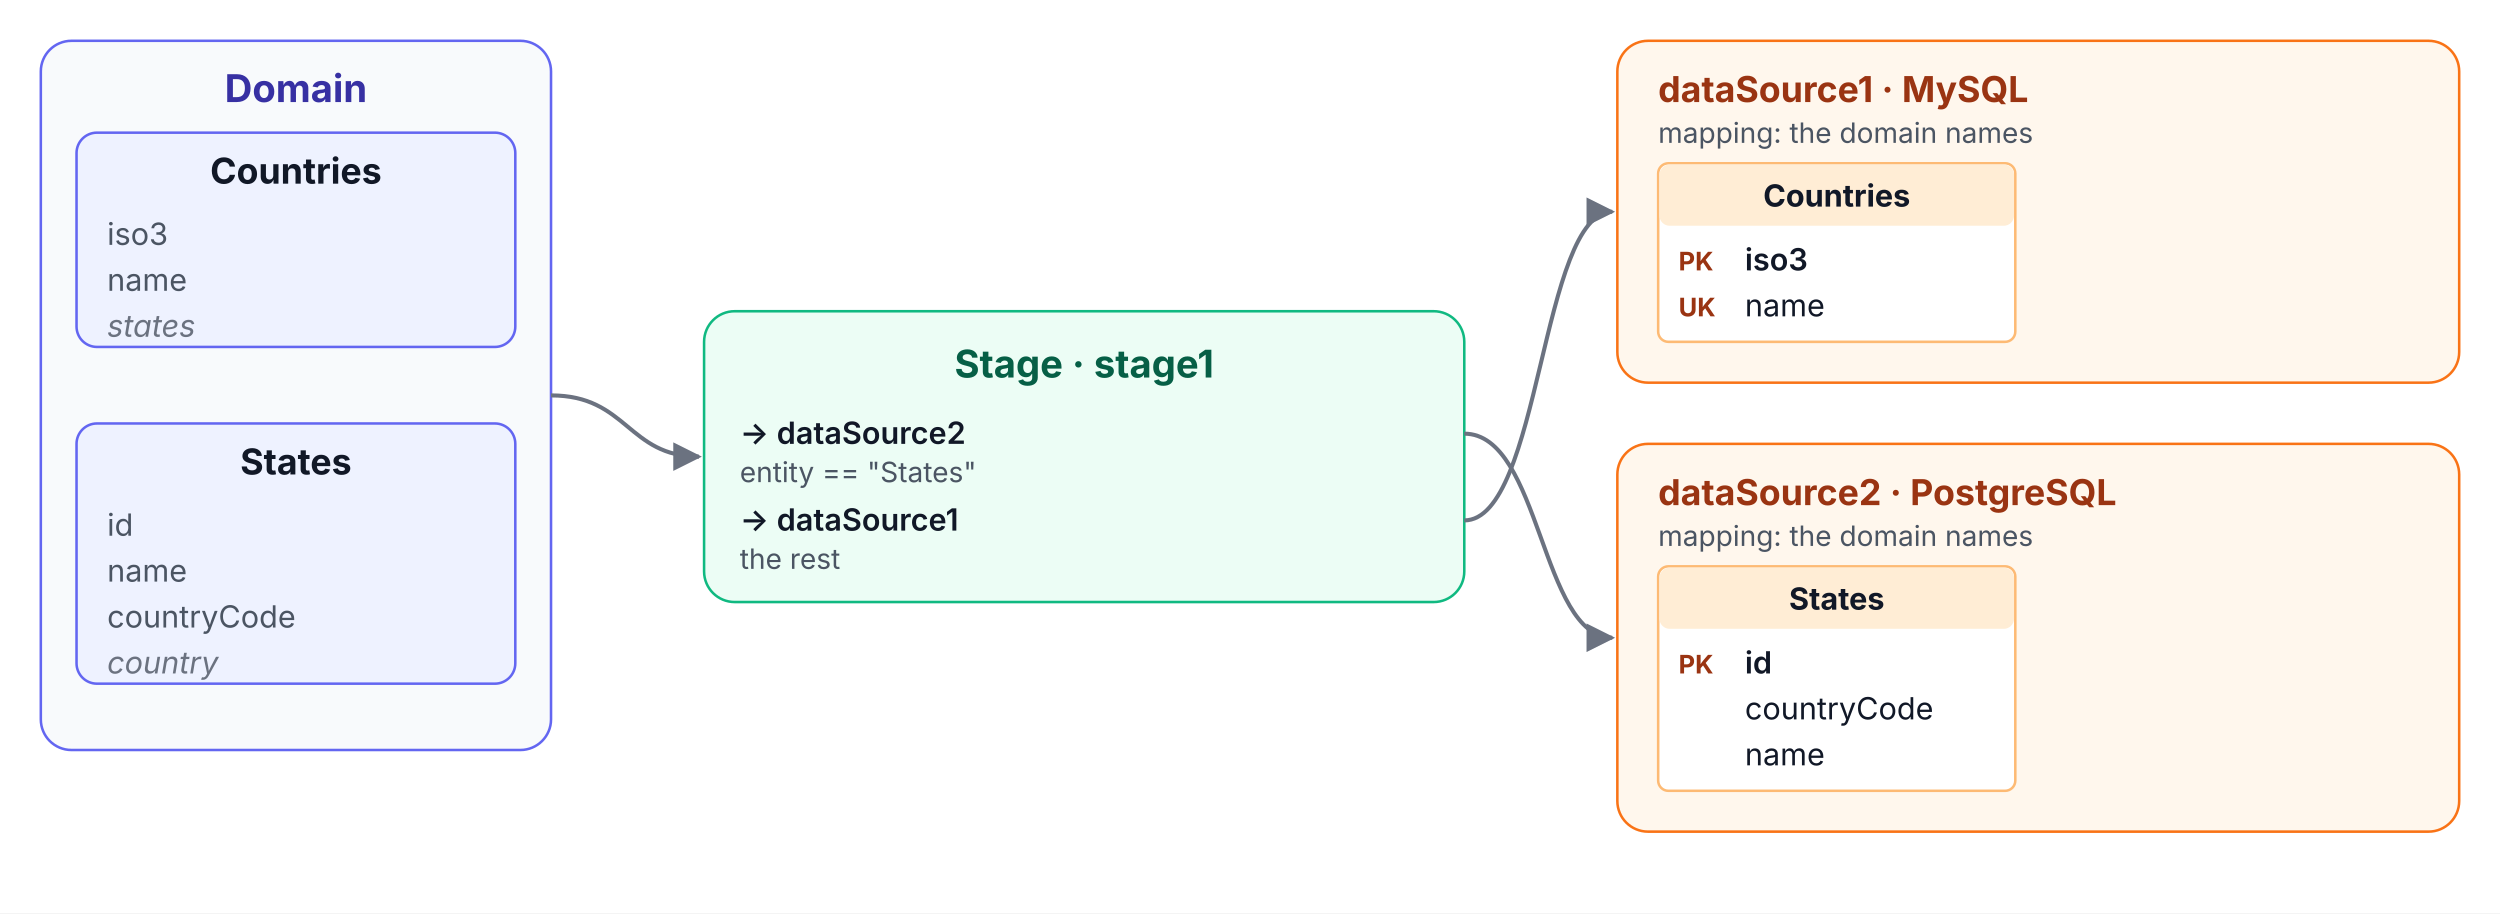
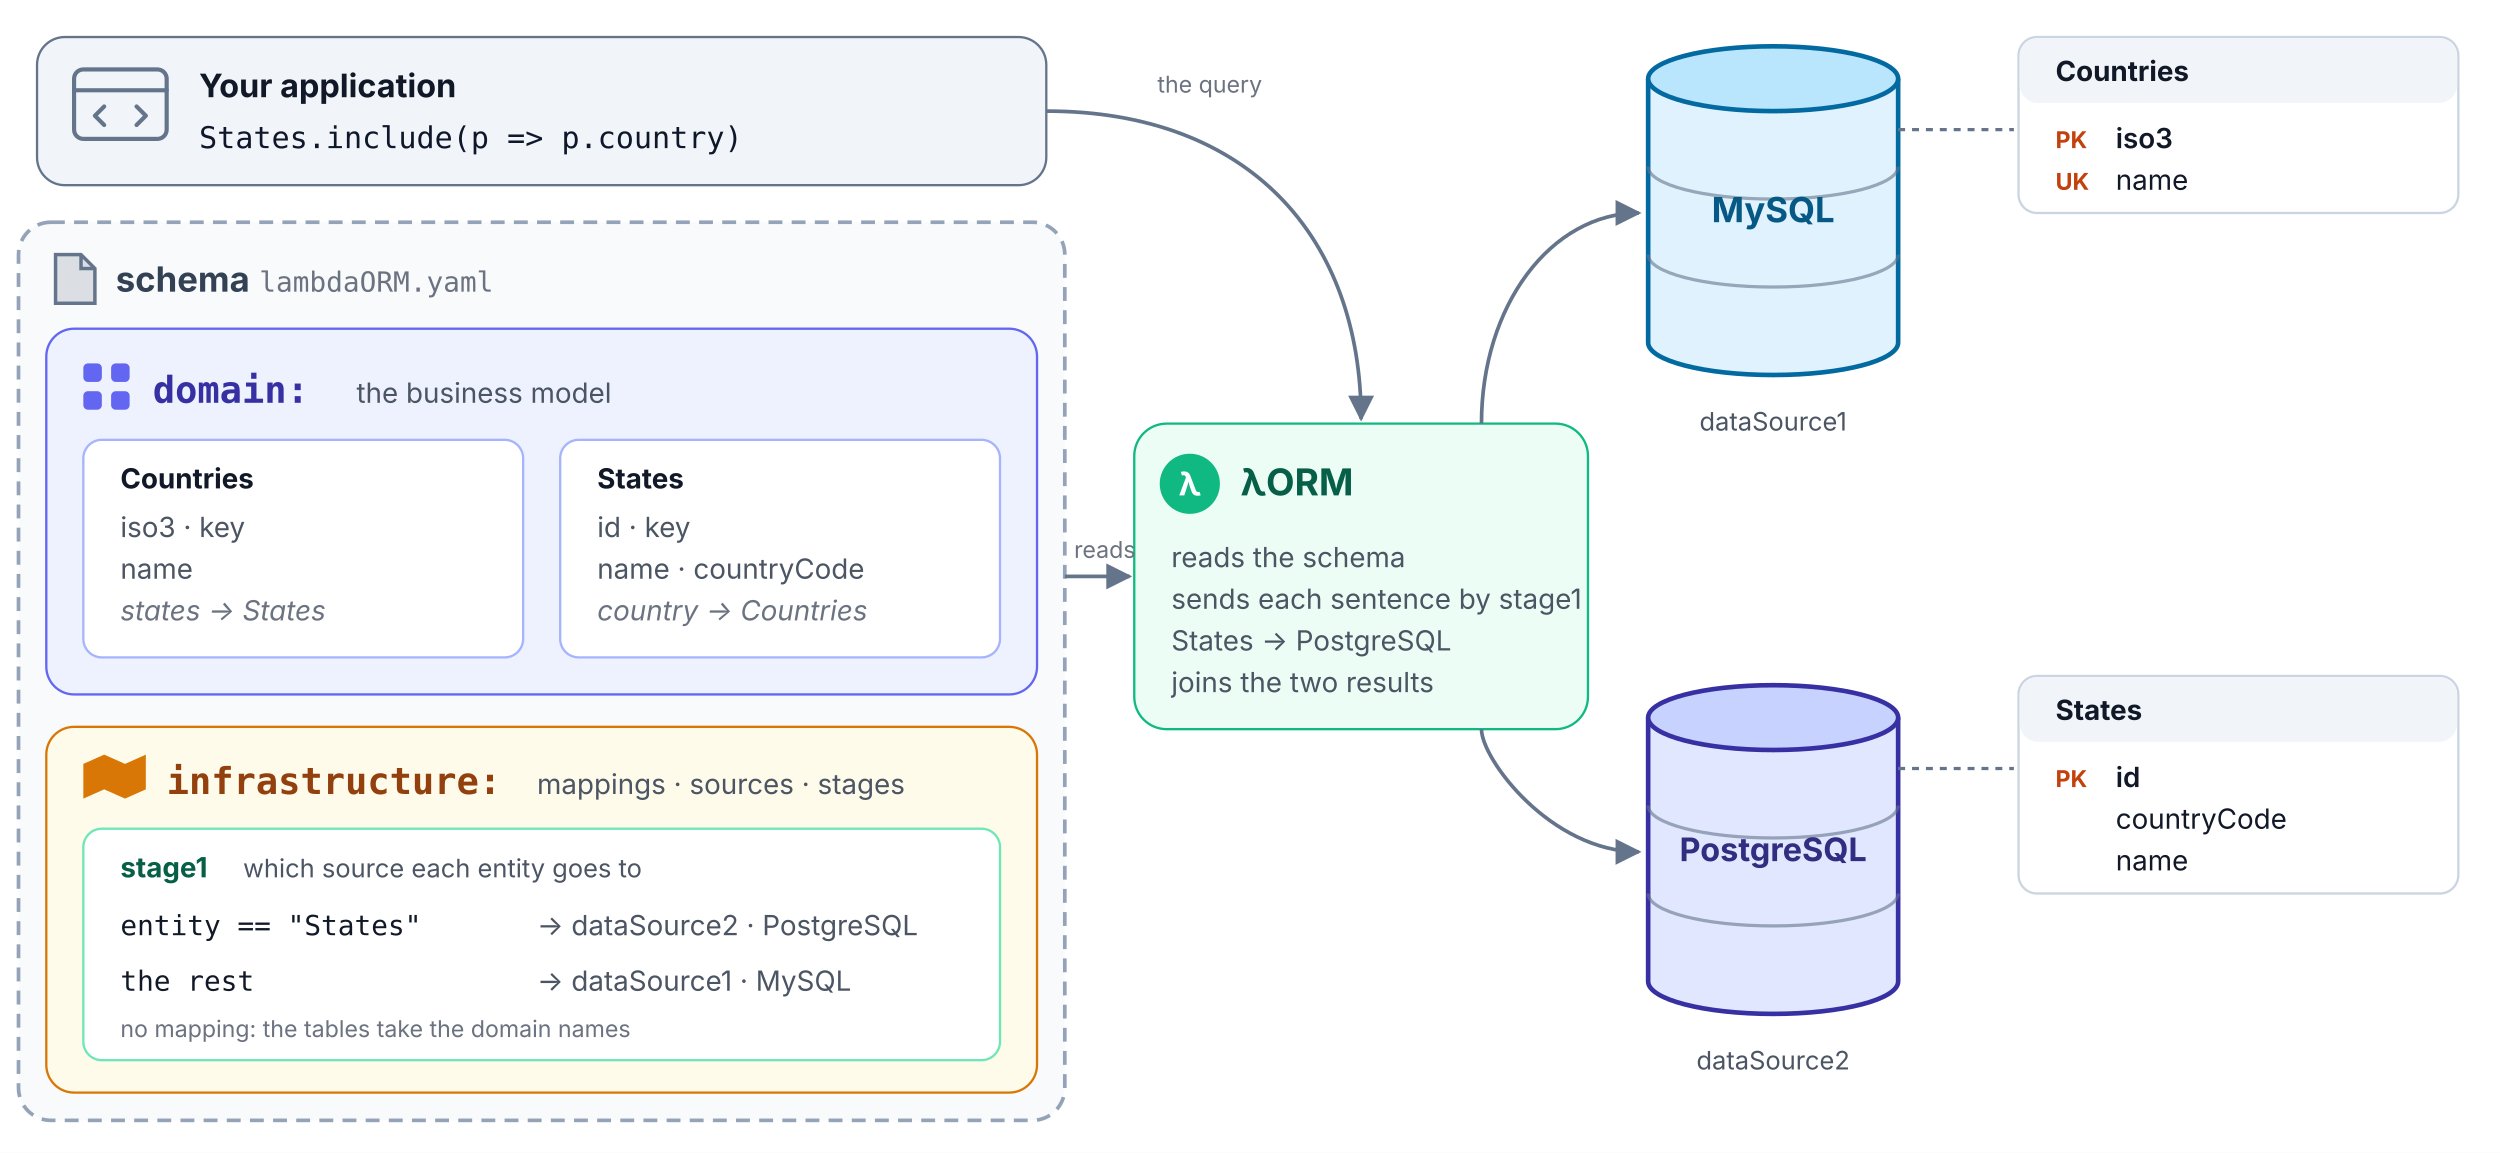
- <svg xmlns="http://www.w3.org/2000/svg" width="980" height="358" viewBox="0 0 980 358" font-family="system-ui, -apple-system, 'Segoe UI', sans-serif">
+ <svg xmlns="http://www.w3.org/2000/svg" width="1080" height="498" viewBox="0 0 1080 498" font-family="system-ui, -apple-system, 'Segoe UI', sans-serif">
  <style>
    .bg { fill: #ffffff } .t { fill: #111827 } .s { fill: #4b5563 } .m { fill: #6b7280 }
-     .dom { fill: #f8fafc; stroke: #6366f1 } .domt { fill: #3730a3 }
-     .ent { fill: #eef2ff; stroke: #6366f1 } .abs { fill: #f5f3ff; stroke: #8b5cf6; stroke-dasharray: 5 3 }
-     .stg { fill: #ecfdf5; stroke: #10b981 } .stgt { fill: #065f46 }
-     .src { fill: #fff7ed; stroke: #f97316 } .srct { fill: #9a3412 }
-     .tbl { fill: #ffffff; stroke: #fdba74 } .tblh { fill: #ffedd5 }
-     .ln { stroke: #6b7280 } .hd { fill: #6b7280 } .ext { stroke: #8b5cf6 }
+     .app { fill: #f1f5f9; stroke: #64748b } .code { fill: #0f172a }
+     .sch { fill: #f8fafc; stroke: #94a3b8 } .scht { fill: #334155 }
+     .dom { fill: #eef2ff; stroke: #6366f1 } .domt { fill: #3730a3 } .chip { fill: #ffffff; stroke: #a5b4fc } .domi { fill: #6366f1 }
+     .abs { fill: #ffffff; stroke: #8b5cf6; stroke-dasharray: 5 3 }
+     .inf { fill: #fffbeb; stroke: #d97706 } .inft { fill: #92400e } .ichip { fill: #ffffff; stroke: #fcd34d } .infi { fill: #d97706 }
+     .stgc { fill: #ffffff; stroke: #6ee7b7 } .stgt { fill: #065f46 }
+     .orm { fill: #ecfdf5; stroke: #10b981 } .ormt { fill: #065f46 } .ormi { fill: #10b981 }
+     .tbl { fill: #ffffff; stroke: #cbd5e1 } .tblh { fill: #f1f5f9 } .key { fill: #c2410c }
+     .ln { stroke: #64748b } .hd { fill: #64748b } .ext { stroke: #8b5cf6 } .exth { fill: #8b5cf6 }
+     .mysql { fill: #e0f2fe; stroke: #0369a1 } .mysqltop { fill: #bae6fd; stroke: #0369a1 } .mysqlt { fill: #075985 }
+     .postgresql { fill: #e0e7ff; stroke: #3730a3 } .postgresqltop { fill: #c7d2fe; stroke: #3730a3 } .postgresqlt { fill: #312e81 }
    @media (prefers-color-scheme: dark) {
      .bg { fill: #0f172a } .t { fill: #e5e7eb } .s { fill: #9ca3af } .m { fill: #9ca3af }
-       .dom { fill: #111827; stroke: #818cf8 } .domt { fill: #a5b4fc }
-       .ent { fill: #1e1b4b; stroke: #818cf8 } .abs { fill: #2e1065; stroke: #a78bfa }
-       .stg { fill: #064e3b; stroke: #34d399 } .stgt { fill: #6ee7b7 }
-       .src { fill: #431407; stroke: #fb923c } .srct { fill: #fdba74 }
-       .tbl { fill: #0f172a; stroke: #c2410c } .tblh { fill: #7c2d12 }
-       .ln { stroke: #9ca3af } .hd { fill: #9ca3af } .ext { stroke: #a78bfa }
+       .app { fill: #1e293b; stroke: #94a3b8 } .code { fill: #e2e8f0 }
+       .sch { fill: #111827; stroke: #64748b } .scht { fill: #cbd5e1 }
+       .dom { fill: #1e1b4b; stroke: #818cf8 } .domt { fill: #a5b4fc } .chip { fill: #0f172a; stroke: #6366f1 } .domi { fill: #818cf8 }
+       .abs { fill: #0f172a; stroke: #a78bfa }
+       .inf { fill: #422006; stroke: #f59e0b } .inft { fill: #fcd34d } .ichip { fill: #0f172a; stroke: #b45309 } .infi { fill: #f59e0b }
+       .stgc { fill: #0f172a; stroke: #059669 } .stgt { fill: #6ee7b7 }
+       .orm { fill: #064e3b; stroke: #34d399 } .ormt { fill: #6ee7b7 } .ormi { fill: #34d399 }
+       .tbl { fill: #0f172a; stroke: #475569 } .tblh { fill: #1e293b } .key { fill: #fb923c }
+       .ln { stroke: #94a3b8 } .hd { fill: #94a3b8 } .ext { stroke: #a78bfa } .exth { fill: #a78bfa }
+       .mysql { fill: #0c4a6e; stroke: #38bdf8 } .mysqltop { fill: #075985; stroke: #38bdf8 } .mysqlt { fill: #e0f2fe }
+       .postgresql { fill: #312e81; stroke: #818cf8 } .postgresqltop { fill: #3730a3; stroke: #818cf8 } .postgresqlt { fill: #e0e7ff }
    }
  </style>
-   <rect class="bg" width="980" height="358" />
+   <rect class="bg" width="1080" height="498" />
  <defs>
    <marker id="a" viewBox="0 0 10 10" refX="9" refY="5" markerWidth="7" markerHeight="7" orient="auto">
      <path class="hd" d="M0 0L10 5L0 10z" />
    </marker>
    <marker id="e" viewBox="0 0 10 10" refX="9" refY="5" markerWidth="8" markerHeight="8" orient="auto">
-       <path d="M0 0L10 5L0 10z" fill="none" stroke="#8b5cf6" />
+       <path class="exth" d="M0 0L10 5L0 10z" />
    </marker>
  </defs>
-   <rect class="dom" x="16" y="16" width="200" height="278" rx="12" />
-   <text class="domt" x="116.0" y="40" text-anchor="middle" font-size="15" font-weight="700">Domain</text>
-   <rect class="ent" x="30" y="52" width="172" height="84" rx="8" />
-   <text class="t" x="116.0" y="72" text-anchor="middle" font-size="14" font-weight="700">Countries</text>
-   <text class="s" x="42" y="96" font-size="12">iso3</text>
-   <text class="s" x="42" y="114" font-size="12">name</text>
-   <text class="m" x="42" y="132" font-size="12" font-style="italic">states</text>
-   <rect class="ent" x="30" y="166" width="172" height="102" rx="8" />
-   <text class="t" x="116.0" y="186" text-anchor="middle" font-size="14" font-weight="700">States</text>
-   <text class="s" x="42" y="210" font-size="12">id</text>
-   <text class="s" x="42" y="228" font-size="12">name</text>
-   <text class="s" x="42" y="246" font-size="12">countryCode</text>
-   <text class="m" x="42" y="264" font-size="12" font-style="italic">country</text>
-   <rect class="stg" x="276" y="122.0" width="298" height="114" rx="12" />
-   <text class="stgt" x="425.0" y="148.0" text-anchor="middle" font-size="15" font-weight="700">Stage · stage1</text>
-   <text class="t" x="290" y="174.0" font-size="12" font-weight="600">→ dataSource2</text>
-   <text class="s" x="290" y="189.0" font-size="11">entity == "States"</text>
-   <text class="t" x="290" y="208.0" font-size="12" font-weight="600">→ dataSource1</text>
-   <text class="s" x="290" y="223.0" font-size="11">the rest</text>
-   <rect class="src" x="634" y="16" width="330" height="134" rx="12" />
-   <text class="srct" x="650" y="40" font-size="14" font-weight="700">dataSource1 · MySQL</text>
-   <text class="s" x="650" y="56" font-size="11">mapping: the domain names</text>
-   <rect class="tbl" x="650" y="64" width="140" height="70" rx="4" />
-   <rect class="tblh" x="650.5" y="64.5" width="139" height="24" rx="4" />
-   <text class="t" x="720.0" y="81" text-anchor="middle" font-size="12" font-weight="700">Countries</text>
-   <text class="srct" x="658" y="106" font-size="10" font-weight="700">PK</text>
-   <text class="t" x="684" y="106" font-size="12" font-weight="600">iso3</text>
-   <text class="srct" x="658" y="124" font-size="10" font-weight="700">UK</text>
-   <text class="t" x="684" y="124" font-size="12">name</text>
-   <rect class="src" x="634" y="174" width="330" height="152" rx="12" />
-   <text class="srct" x="650" y="198" font-size="14" font-weight="700">dataSource2 · PostgreSQL</text>
-   <text class="s" x="650" y="214" font-size="11">mapping: the domain names</text>
-   <rect class="tbl" x="650" y="222" width="140" height="88" rx="4" />
-   <rect class="tblh" x="650.5" y="222.5" width="139" height="24" rx="4" />
-   <text class="t" x="720.0" y="239" text-anchor="middle" font-size="12" font-weight="700">States</text>
-   <text class="srct" x="658" y="264" font-size="10" font-weight="700">PK</text>
-   <text class="t" x="684" y="264" font-size="12" font-weight="600">id</text>
-   <text class="t" x="684" y="282" font-size="12">countryCode</text>
-   <text class="t" x="684" y="300" font-size="12">name</text>
+   <rect class="app" x="16" y="16" width="436" height="64" rx="12" />
+   <g class="ln" fill="none" stroke-width="1.8" stroke-linecap="round" stroke-linejoin="round">
+     <rect x="32" y="30" width="40" height="30" rx="4" />
+     <path d="M32 39H72" />
+     <path d="M45 46l-4 4 4 4M59 46l4 4-4 4" />
+   </g>
+   <text class="t" x="86" y="42" font-size="14" font-weight="700">Your application</text>
+   <text class="code" x="86" y="64" font-size="13" font-family="ui-monospace, Menlo, monospace">States.include(p =&gt; p.country)</text>
+   <rect class="sch" x="8" y="96" width="452" height="388" rx="14" stroke-width="1.6" stroke-dasharray="6 4" />
+   <path class="scht" d="M24 110h11l6 6v15H24z" opacity="0.15" />
+   <path d="M24 110h11l6 6v15H24zM35 110v6h6" fill="none" class="ln" stroke-width="1.5" />
+   <text class="scht" x="50" y="126" font-size="15" font-weight="700">schema</text>
+   <text class="m" x="112" y="126" font-size="12" font-family="ui-monospace, Menlo, monospace">lambdaORM.yaml</text>
+   <rect class="dom" x="20" y="142" width="428" height="158" rx="12" />
+   <g class="domi">
+     <rect x="36" y="157" width="8" height="8" rx="2" />
+     <rect x="48" y="157" width="8" height="8" rx="2" />
+     <rect x="36" y="169" width="8" height="8" rx="2" />
+     <rect x="48" y="169" width="8" height="8" rx="2" />
+   </g>
+   <text class="domt" x="66" y="174" font-size="16" font-weight="700" font-family="ui-monospace, Menlo, monospace">domain:</text>
+   <text class="s" x="154" y="174" font-size="12">the business model</text>
+   <rect class="chip" x="36" y="190" width="190" height="94" rx="8" />
+   <text class="t" x="52" y="211" font-size="12" font-weight="700">Countries</text>
+   <text class="s" x="52" y="232" font-size="12">iso3 · key</text>
+   <text class="s" x="52" y="250" font-size="12">name</text>
+   <text class="m" x="52" y="268" font-size="12" font-style="italic">states → States</text>
+   <rect class="chip" x="242" y="190" width="190" height="94" rx="8" />
+   <text class="t" x="258" y="211" font-size="12" font-weight="700">States</text>
+   <text class="s" x="258" y="232" font-size="12">id · key</text>
+   <text class="s" x="258" y="250" font-size="12">name · countryCode</text>
+   <text class="m" x="258" y="268" font-size="12" font-style="italic">country → Countries</text>
+   <rect class="inf" x="20" y="314" width="428" height="158" rx="12" />
+   <path class="infi" d="M36 330l9-4 9 4 9-4v15l-9 4-9-4-9 4z" />
+   <text class="inft" x="72" y="343" font-size="16" font-weight="700" font-family="ui-monospace, Menlo, monospace">infrastructure:</text>
+   <text class="s" x="232" y="343" font-size="12">mappings · sources · stages</text>
+   <rect class="stgc" x="36" y="358" width="396" height="100" rx="8" />
+   <text class="stgt" x="52" y="379" font-size="12" font-weight="700">stage1</text>
+   <text class="s" x="105.0" y="379" font-size="11">which source each entity goes to</text>
+   <text class="t" x="52" y="404" font-size="12" font-family="ui-monospace, Menlo, monospace">entity == "States"</text>
+   <text class="s" x="232" y="404" font-size="12">→ dataSource2 · PostgreSQL</text>
+   <text class="t" x="52" y="428" font-size="12" font-family="ui-monospace, Menlo, monospace">the rest</text>
+   <text class="s" x="232" y="428" font-size="12">→ dataSource1 · MySQL</text>
+   <text class="m" x="52" y="448" font-size="10">no mapping: the tables take the domain names</text>
+   <rect class="orm" x="490" y="183.0" width="196" height="132" rx="14" />
+   <circle class="ormi" cx="514" cy="209.0" r="13" />
+   <text x="514" y="214.0" text-anchor="middle" font-size="14" font-weight="700" fill="#ffffff">λ</text>
+   <text class="ormt" x="536" y="214.0" font-size="16" font-weight="700">λORM</text>
+   <text class="s" x="506" y="245.0" font-size="12">reads the schema</text>
+   <text class="s" x="506" y="263.0" font-size="12">sends each sentence by stage1</text>
+   <text class="s" x="506" y="281.0" font-size="12">States → PostgreSQL</text>
+   <text class="s" x="506" y="299.0" font-size="12">joins the two results</text>
+   <g stroke-width="2">
+     <path class="mysql" d="M712 34V148A54 14 0 0 0 820 148V34" />
+     <path class="ln" d="M712 72A54 14 0 0 0 820 72M712 110A54 14 0 0 0 820 110" fill="none" stroke-width="1.4" opacity="0.6" />
+     <ellipse class="mysqltop" cx="766" cy="34" rx="54" ry="14" />
+   </g>
+   <text class="mysqlt" x="766" y="96" text-anchor="middle" font-size="15" font-weight="700">MySQL</text>
+   <text class="s" x="766" y="186" text-anchor="middle" font-size="11">dataSource1</text>
+   <rect class="tbl" x="872" y="16" width="190" height="76" rx="8" />
+   <rect class="tblh" x="872.5" y="16.5" width="189" height="28" rx="8" />
+   <text class="t" x="888" y="35" font-size="12" font-weight="700">Countries</text>
+   <text class="key" x="888" y="64" font-size="10" font-weight="700">PK</text>
+   <text class="t" x="914" y="64" font-size="12" font-weight="600">iso3</text>
+   <text class="key" x="888" y="82" font-size="10" font-weight="700">UK</text>
+   <text class="t" x="914" y="82" font-size="12">name</text>
+   <path class="ln" d="M820 56H870" stroke-width="1.4" stroke-dasharray="3 3" fill="none" />
+   <g stroke-width="2">
+     <path class="postgresql" d="M712 310.0V424.0A54 14 0 0 0 820 424.0V310.0" />
+     <path class="ln" d="M712 348.0A54 14 0 0 0 820 348.0M712 386.0A54 14 0 0 0 820 386.0" fill="none" stroke-width="1.4" opacity="0.6" />
+     <ellipse class="postgresqltop" cx="766" cy="310.0" rx="54" ry="14" />
+   </g>
+   <text class="postgresqlt" x="766" y="372.0" text-anchor="middle" font-size="14" font-weight="700">PostgreSQL</text>
+   <text class="s" x="766" y="462.0" text-anchor="middle" font-size="11">dataSource2</text>
+   <rect class="tbl" x="872" y="292.0" width="190" height="94" rx="8" />
+   <rect class="tblh" x="872.5" y="292.5" width="189" height="28" rx="8" />
+   <text class="t" x="888" y="311.0" font-size="12" font-weight="700">States</text>
+   <text class="key" x="888" y="340.0" font-size="10" font-weight="700">PK</text>
+   <text class="t" x="914" y="340.0" font-size="12" font-weight="600">id</text>
+   <text class="t" x="914" y="358.0" font-size="12">countryCode</text>
+   <text class="t" x="914" y="376.0" font-size="12">name</text>
+   <path class="ln" d="M820 332.0H870" stroke-width="1.4" stroke-dasharray="3 3" fill="none" />
  <g class="ln" stroke-width="1.6" fill="none" marker-end="url(#a)">
-     <path d="M216 155.0C246 155.0 246 179.0 274 179.0" />
-     <path d="M574 170.0C604 170.0 604 250.0 632 250.0" />
-     <path d="M574 204.0C604 204.0 604 83.0 632 83.0" />
+     <path d="M452 48C540 48 588 103.0 588 181.0" />
+     <path d="M460 249.0H488" />
+     <path d="M640 183.0C640 132 670 92 708 92" />
+     <path d="M640 315.0C640 328.0 670 368.0 708 368.0" />
  </g>
+   <text class="m" x="500" y="40" font-size="10">the query</text>
+   <text class="m" x="464" y="241.0" font-size="10">reads</text>
</svg>
